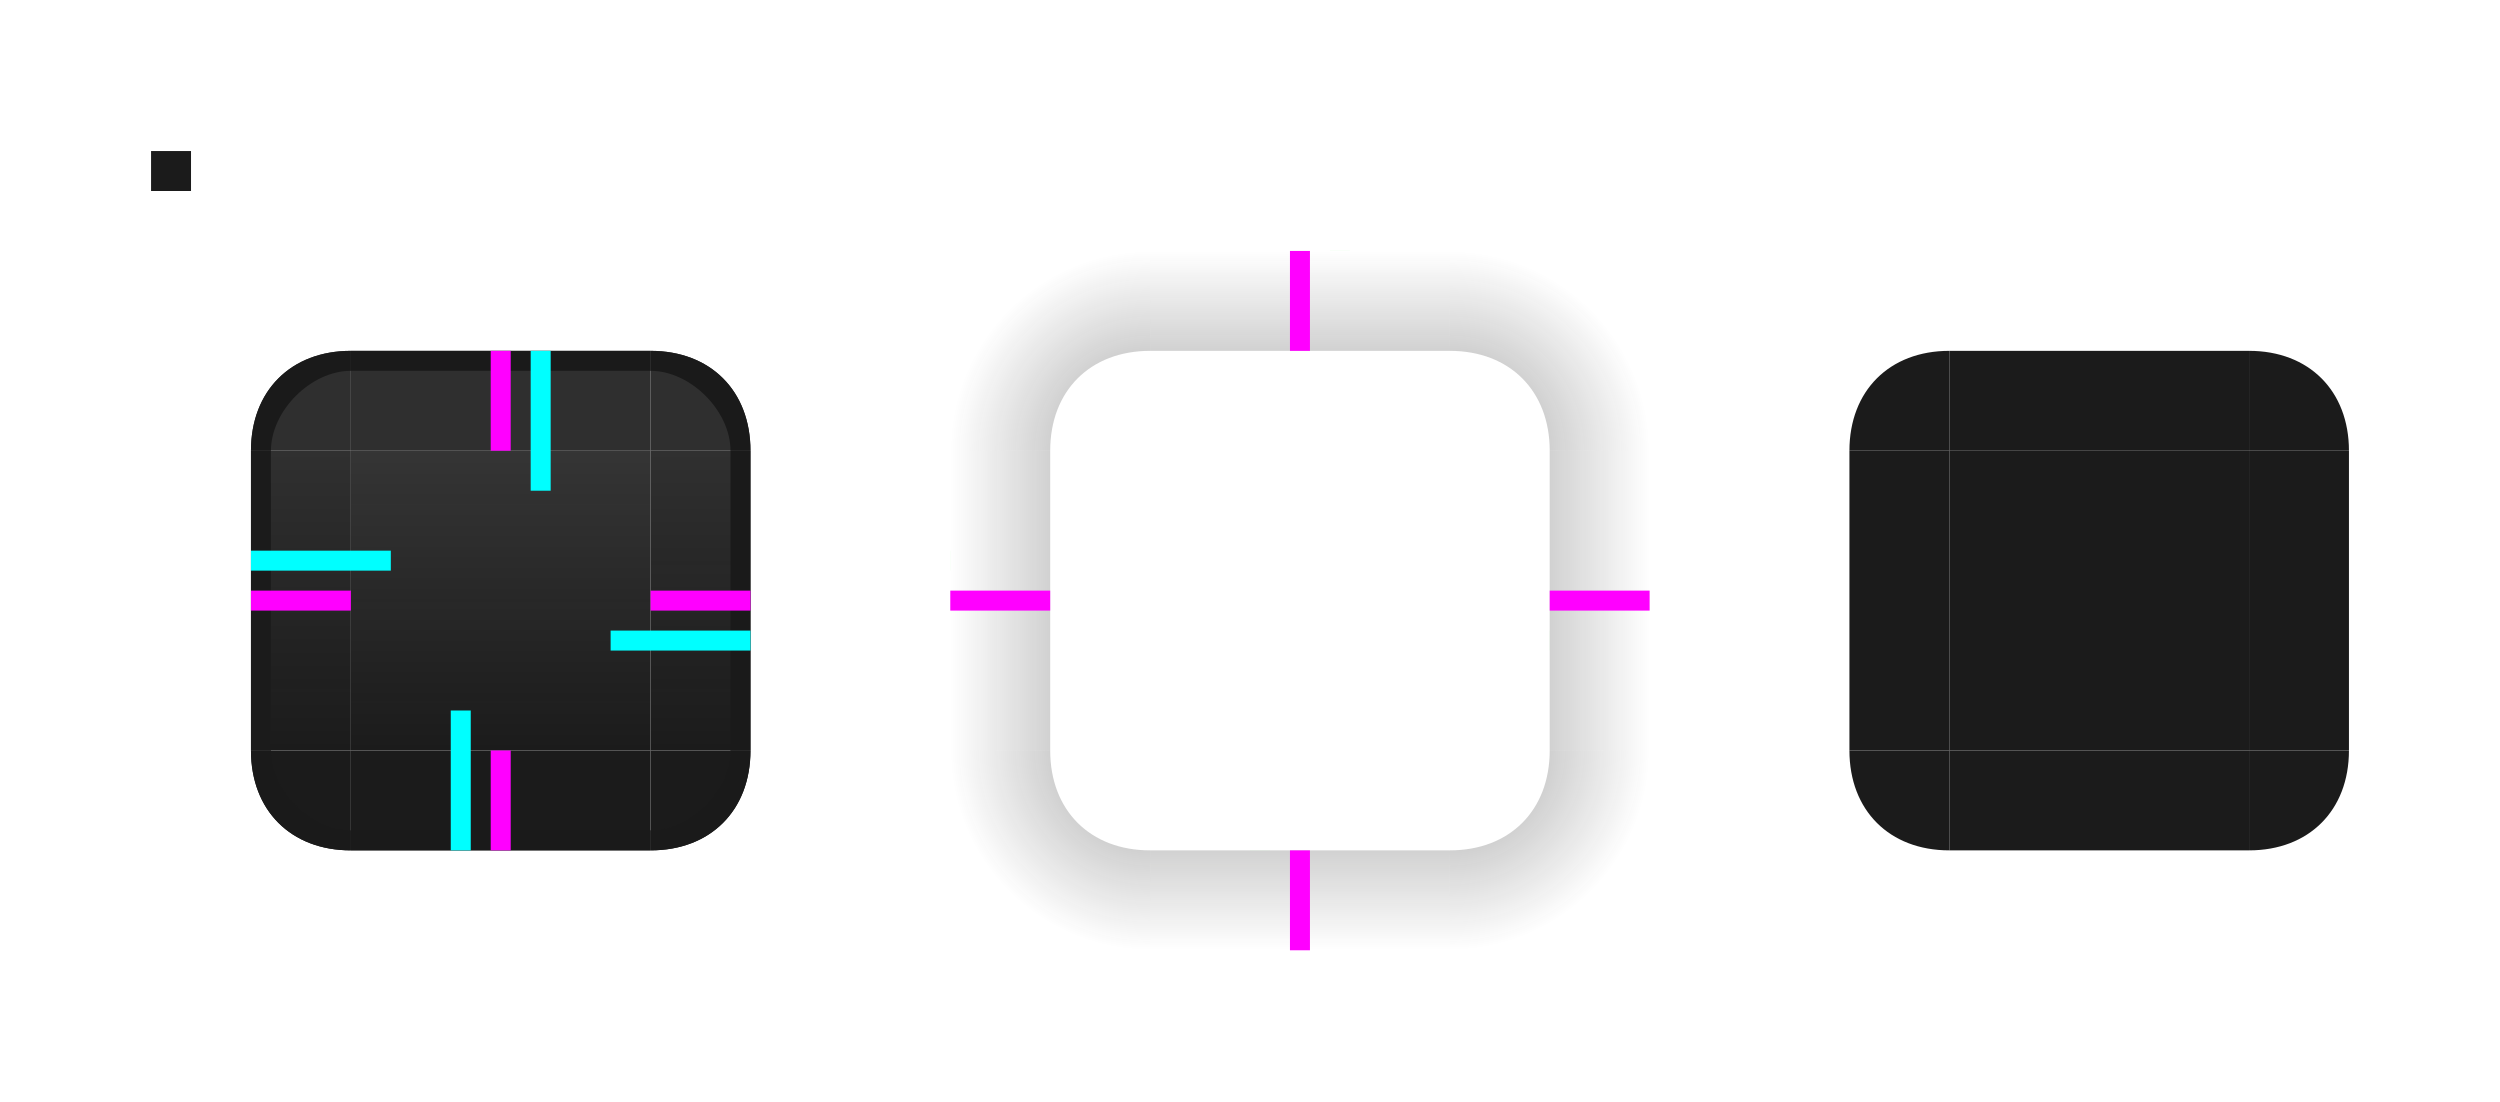
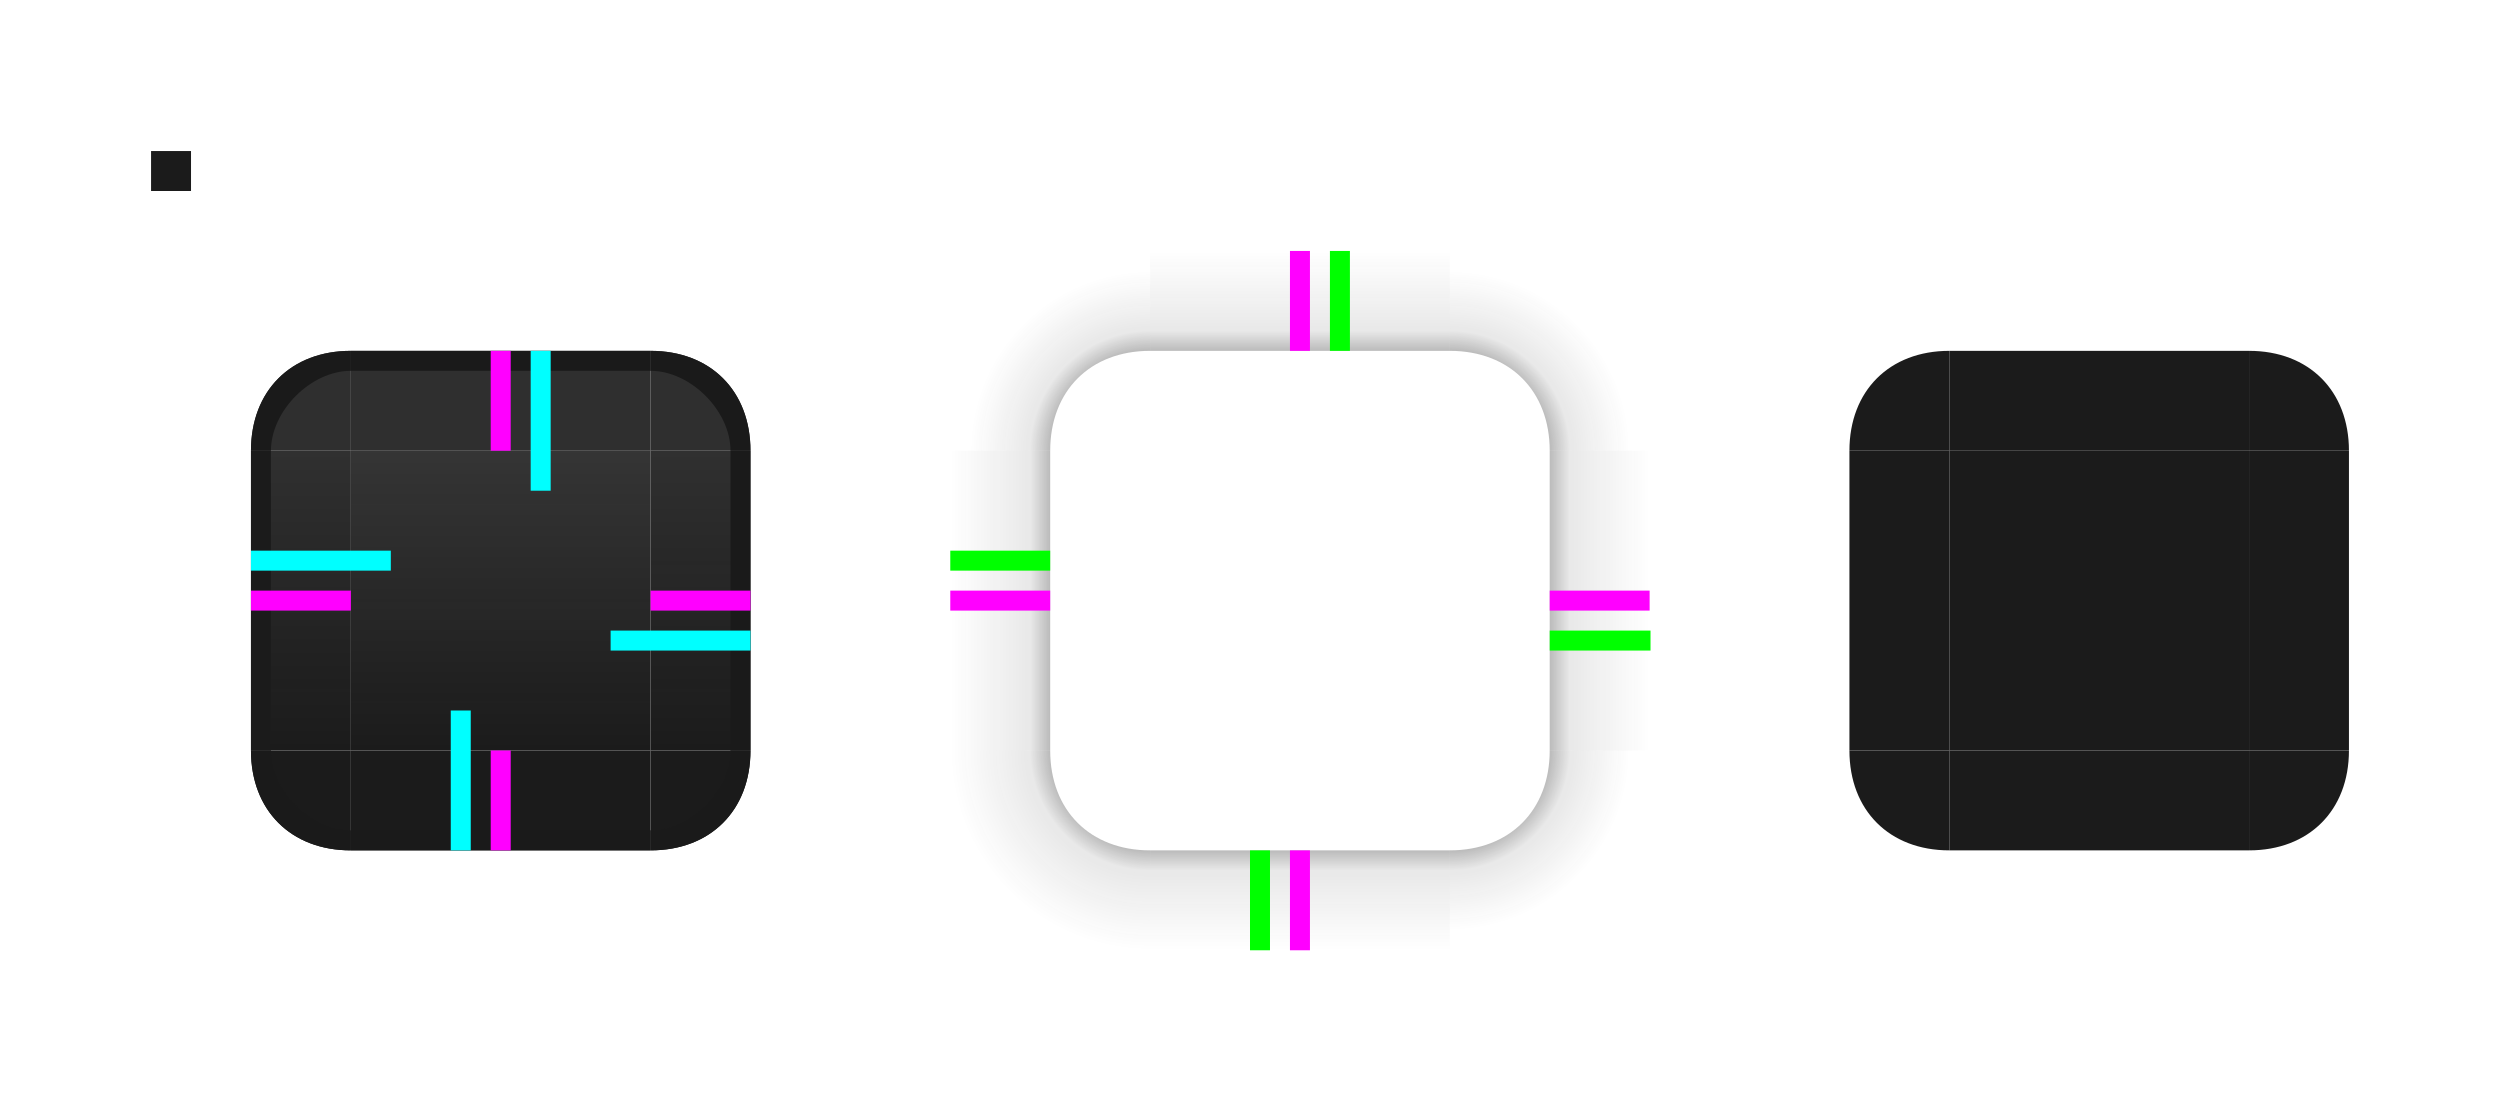
<svg xmlns="http://www.w3.org/2000/svg" xmlns:xlink="http://www.w3.org/1999/xlink" width="33.104mm" height="14.583mm" viewBox="0 0 125.118 55.118" version="1.1" id="svg4399">
  <defs id="defs4393">
    <linearGradient id="linearGradient5443">
      <stop style="stop-color:#1b1b1b;stop-opacity:1;" offset="0" id="stop5439" />
      <stop style="stop-color:#1b1b1b;stop-opacity:0.85" offset="1" id="stop5441" />
    </linearGradient>
    <linearGradient id="linearGradient5435">
      <stop style="stop-color:#1b1b1b;stop-opacity:1;" offset="0" id="stop5431" />
      <stop style="stop-color:#1b1b1b;stop-opacity:0.85" offset="1" id="stop5433" />
    </linearGradient>
    <linearGradient id="linearGradient5427">
      <stop style="stop-color:#1b1b1b;stop-opacity:1;" offset="0" id="stop5423" />
      <stop style="stop-color:#1b1b1b;stop-opacity:0.85" offset="1" id="stop5425" />
    </linearGradient>
-     <linearGradient id="linearGradient5353">
-       <stop style="stop-color:#1a1a1a;stop-opacity:0" offset="0" id="stop5349" />
-       <stop style="stop-color:#1b1b1b;stop-opacity:0.2" offset="1" id="stop5351" />
-     </linearGradient>
-     <linearGradient id="linearGradient5347">
-       <stop style="stop-color:#1a1a1a;stop-opacity:0" offset="0" id="stop5343" />
-       <stop style="stop-color:#1b1b1b;stop-opacity:0.2" offset="1" id="stop5345" />
-     </linearGradient>
-     <linearGradient id="linearGradient5341">
-       <stop style="stop-color:#1a1a1a;stop-opacity:0" offset="0" id="stop5337" />
-       <stop style="stop-color:#1b1b1b;stop-opacity:0.2" offset="1" id="stop5339" />
-     </linearGradient>
-     <linearGradient id="linearGradient5325">
-       <stop style="stop-color:#1b1b1b;stop-opacity:1" offset="0" id="stop5321" />
-       <stop style="stop-color:#1a1a1a;stop-opacity:0.206" offset="0.495" id="stop5355" />
-       <stop style="stop-color:#1a1a1a;stop-opacity:0" offset="1" id="stop5323" />
-     </linearGradient>
-     <linearGradient id="linearGradient5251">
-       <stop style="stop-color:#1a1a1a;stop-opacity:0" offset="0" id="stop5247" />
-       <stop style="stop-color:#1b1b1a;stop-opacity:0.2" offset="1" id="stop5249" />
-     </linearGradient>
-     <linearGradient xlink:href="#linearGradient5353" id="linearGradient5255" x1="255" y1="602.5" x2="260" y2="602.5" gradientUnits="userSpaceOnUse" />
-     <linearGradient xlink:href="#linearGradient5341" id="linearGradient5255-5" x1="255" y1="602.5" x2="260" y2="602.5" gradientUnits="userSpaceOnUse" gradientTransform="translate(-545,-1205)" />
-     <linearGradient xlink:href="#linearGradient5347" id="linearGradient5255-9" x1="255" y1="602.5" x2="260" y2="602.5" gradientUnits="userSpaceOnUse" gradientTransform="translate(330,-875)" />
-     <linearGradient xlink:href="#linearGradient5251" id="linearGradient5255-7" x1="255" y1="602.5" x2="260" y2="602.5" gradientUnits="userSpaceOnUse" gradientTransform="translate(-875,-330)" />
-     <radialGradient xlink:href="#linearGradient5325" id="radialGradient5327" cx="265" cy="610" fx="265" fy="610" r="5" gradientUnits="userSpaceOnUse" gradientTransform="matrix(-2,0,0,-2,795,1830)" />
-     <radialGradient xlink:href="#linearGradient5325" id="radialGradient5327-1" cx="265" cy="610" fx="265" fy="610" r="5" gradientUnits="userSpaceOnUse" gradientTransform="matrix(0,2,-2,0,1500,80)" />
-     <radialGradient xlink:href="#linearGradient5325" id="radialGradient5327-6" cx="265" cy="610" fx="265" fy="610" r="5" gradientUnits="userSpaceOnUse" gradientTransform="matrix(2,0,0,2,-250,-625)" />
-     <radialGradient xlink:href="#linearGradient5325" id="radialGradient5327-0" cx="265" cy="610" fx="265" fy="610" r="5" gradientUnits="userSpaceOnUse" gradientTransform="matrix(0,-2,2,0,-955,1125)" />
    <linearGradient xlink:href="#linearGradient5427" id="linearGradient5429" x1="233" y1="610" x2="233" y2="590" gradientUnits="userSpaceOnUse" />
    <linearGradient xlink:href="#linearGradient5435" id="linearGradient5437" x1="223" y1="610" x2="223" y2="585" gradientUnits="userSpaceOnUse" />
    <linearGradient xlink:href="#linearGradient5443" id="linearGradient5445" x1="242" y1="610" x2="242" y2="585" gradientUnits="userSpaceOnUse" />
+     <linearGradient xlink:href="#linearGradient5353" id="linearGradient5255" x1="255" y1="602.5" x2="260" y2="602.5" gradientUnits="userSpaceOnUse" gradientTransform="translate(-1.1e-4,-1.4e-4)" />
+     <linearGradient id="linearGradient5353">
+       <stop style="stop-color:#1a1a1a;stop-opacity:0" offset="0" id="stop5349" />
+       <stop style="stop-color:#1a1a1a;stop-opacity:0.098;" offset="0.8" id="stop968" />
+       <stop style="stop-color:#1b1b1b;stop-opacity:0.3" offset="1" id="stop5351" />
+     </linearGradient>
+     <linearGradient xlink:href="#linearGradient5347" id="linearGradient5255-5" x1="255" y1="603" x2="260" y2="603" gradientUnits="userSpaceOnUse" gradientTransform="translate(-544.9999,-1205)" />
+     <linearGradient id="linearGradient5347">
+       <stop style="stop-color:#1a1a1a;stop-opacity:0" offset="0" id="stop5343" />
+       <stop style="stop-color:#1a1a1a;stop-opacity:0.098;" offset="0.8" id="stop966" />
+       <stop style="stop-color:#1b1b1b;stop-opacity:0.3" offset="1" id="stop5345" />
+     </linearGradient>
+     <linearGradient xlink:href="#linearGradient5347" id="linearGradient5255-9" x1="255" y1="602.5" x2="260" y2="602.5" gradientUnits="userSpaceOnUse" gradientTransform="translate(329.9999,-874.9999)" />
+     <linearGradient xlink:href="#linearGradient5251" id="linearGradient5255-7" x1="255" y1="602.5" x2="260" y2="602.5" gradientUnits="userSpaceOnUse" gradientTransform="translate(-874.9999,-330.0001)" />
+     <linearGradient id="linearGradient5251">
+       <stop style="stop-color:#1a1a1a;stop-opacity:0" offset="0" id="stop5247" />
+       <stop style="stop-color:#1a1a1a;stop-opacity:0.1" offset="0.8" id="stop952" />
+       <stop style="stop-color:#1b1b1a;stop-opacity:0.3" offset="1" id="stop5249" />
+     </linearGradient>
+     <radialGradient xlink:href="#linearGradient976" id="radialGradient5327" cx="265" cy="610" fx="265" fy="610" r="5" gradientUnits="userSpaceOnUse" gradientTransform="matrix(-2,0,0,-2,794.9999,1830)" />
+     <linearGradient id="linearGradient976">
+       <stop style="stop-color:#1b1b1b;stop-opacity:1" offset="0" id="stop970" />
+       <stop style="stop-color:#1a1a1a;stop-opacity:0.3" offset="0.5" id="stop991" />
+       <stop style="stop-color:#1a1a1a;stop-opacity:0.1" offset="0.6" id="stop1383" />
+       <stop style="stop-color:#1a1a1a;stop-opacity:0" offset="1" id="stop974" />
+     </linearGradient>
+     <radialGradient xlink:href="#linearGradient960" id="radialGradient5327-1" cx="265" cy="610" fx="265" fy="610" r="5" gradientUnits="userSpaceOnUse" gradientTransform="matrix(0,2,-2,0,1500,79.99986)" />
+     <linearGradient id="linearGradient960">
+       <stop style="stop-color:#1b1b1b;stop-opacity:1" offset="0" id="stop954" />
+       <stop style="stop-color:#1a1a1a;stop-opacity:0.3" offset="0.5" id="stop964" />
+       <stop style="stop-color:#1a1a1a;stop-opacity:0.1" offset="0.6" id="stop956" />
+       <stop style="stop-color:#1a1a1a;stop-opacity:0" offset="0.9" id="stop962" />
+       <stop style="stop-color:#1a1a1a;stop-opacity:0" offset="1" id="stop958" />
+     </linearGradient>
+     <radialGradient xlink:href="#linearGradient960" id="radialGradient5327-6" cx="265" cy="610" fx="265" fy="610" r="5" gradientUnits="userSpaceOnUse" gradientTransform="matrix(2,0,0,2,-250.0001,-625.0001)" />
+     <radialGradient xlink:href="#linearGradient5325" id="radialGradient5327-0" cx="265" cy="610" fx="265" fy="610" r="5" gradientUnits="userSpaceOnUse" gradientTransform="matrix(0,-2,2,0,-955.0001,1125)" />
+     <linearGradient id="linearGradient5325">
+       <stop style="stop-color:#1b1b1b;stop-opacity:1" offset="0" id="stop5321" />
+       <stop style="stop-color:#1a1a1a;stop-opacity:0.3" offset="0.5" id="stop996" />
+       <stop style="stop-color:#1a1a1a;stop-opacity:0.1" offset="0.6" id="stop994" />
+       <stop style="stop-color:#1a1a1a;stop-opacity:0" offset="0.9" id="stop5355" />
+       <stop style="stop-color:#1a1a1a;stop-opacity:0" offset="1" id="stop5323" />
+     </linearGradient>
  </defs>
  <g id="layer1" transform="translate(-207.4409,-572.4408)">
+     <rect style="fill:url(#linearGradient5255);fill-opacity:1;stroke:none;stroke-opacity:0" id="shadow-left" width="5" height="15" x="255" y="595" />
+     <rect style="fill:url(#linearGradient5255-5);fill-opacity:1;stroke:none;stroke-opacity:0" id="shadow-right" width="5" height="15" x="-290" y="-610" transform="scale(-1)" />
+     <rect style="fill:url(#linearGradient5255-9);fill-opacity:1;stroke:none;stroke-opacity:0" id="shadow-top" width="5" height="15" x="585" y="-280" transform="rotate(90)" />
+     <rect style="fill:url(#linearGradient5255-7);fill-opacity:1;stroke:none;stroke-opacity:0" id="shadow-bottom" width="5" height="15" x="-620" y="265" transform="rotate(-90)" />
+     <path style="fill:url(#radialGradient5327);fill-opacity:1;stroke:none;stroke-width:1px;stroke-linecap:butt;stroke-linejoin:miter;stroke-opacity:1" d="m 260,610 h -5 v 10 h 10 v -5 c -3,0 -5,-2 -5,-5 z" id="shadow-bottomleft" />
+     <path style="fill:url(#radialGradient5327-1);fill-opacity:1;stroke:none;stroke-width:1px;stroke-linecap:butt;stroke-linejoin:miter;stroke-opacity:1" d="m 280,615 v 5 h 10 v -10 l -5,-1.3e-4 c 0,3 -2,5 -5,5 z" id="shadow-bottomright" />
+     <path style="fill:url(#radialGradient5327-6);fill-opacity:1;stroke:none;stroke-width:1px;stroke-linecap:butt;stroke-linejoin:miter;stroke-opacity:1" d="m 285,595 h 5 v -10 h -10 v 5 c 3,0 5,2 5,5 z" id="shadow-topright" />
+     <path style="fill:url(#radialGradient5327-0);fill-opacity:1;stroke:none;stroke-width:1px;stroke-linecap:butt;stroke-linejoin:miter;stroke-opacity:1" d="m 265,590 v -5 h -10 v 10 h 5 c 0,-3 2,-5 5,-5 z" id="shadow-topleft" />
+     <rect style="opacity:0.206;fill:#ff00ff;fill-opacity:0;stroke:none;stroke-opacity:0" id="rect5411" width="5" height="1" x="255" y="602" />
+     <rect style="fill:#ff00ff;fill-opacity:1;stroke:none;stroke-opacity:0" id="shadow-hint-left-margin" width="5" height="1" x="255" y="602" />
+     <rect style="fill:#ff00ff;fill-opacity:1;stroke:none;stroke-opacity:0" id="shadow-hint-top-margin" width="1" height="5" x="272" y="585" />
+     <rect style="fill:#ff00ff;fill-opacity:1;stroke:none;stroke-opacity:0" id="shadow-hint-right-margin" width="5" height="1" x="285" y="602" />
+     <rect style="fill:#ff00ff;fill-opacity:1;stroke:none;stroke-opacity:0" id="shadow-hint-bottom-margin" width="1" height="5" x="272" y="615" />
+     <rect style="fill:#00ff00;fill-opacity:1;stroke:none;stroke-width:0.775;stroke-opacity:0" id="shadow-hint-top-inset" width="1" height="5" x="274" y="585" />
+     <rect style="fill:#00ff00;fill-opacity:1;stroke:none;stroke-width:0.639;stroke-opacity:0" id="shadow-hint-right-inset" width="5.045" height="1" x="285" y="604" />
+     <rect style="fill:#00ff00;fill-opacity:1;stroke:none;stroke-width:0.775;stroke-opacity:0" id="shadow-hint-bottom-margin-0" width="1" height="5" x="270" y="615" />
+     <rect style="fill:#00ff00;fill-opacity:1;stroke:none;stroke-width:0.632;stroke-opacity:0" id="shadow-hint-left-inset" width="5" height="1" x="255" y="600" />
    <g id="mask-bottomleft" transform="translate(79.99991)">
      <path style="fill:#1b1b1b;fill-opacity:1;stroke:none;stroke-width:1px;stroke-linecap:butt;stroke-linejoin:miter;stroke-opacity:1" d="m 220,610 c 0,3 2,5 5,5 v -5 z" id="path5002-7-5" />
    </g>
    <rect style="fill:#1b1b1b;fill-opacity:1;stroke-opacity:0" id="mask-center" width="15" height="15" x="305" y="595" />
    <g id="mask-left" transform="translate(79.99991)">
      <rect style="fill:#1b1b1b;fill-opacity:1;stroke-opacity:0" id="rect4988-9" width="5" height="15" x="220" y="595" />
    </g>
    <g id="mask-right" transform="translate(79.99991)">
      <rect style="fill:#1b1b1b;fill-opacity:1;stroke-opacity:0" id="rect4984-7" width="5" height="15" x="240" y="595" />
    </g>
    <g id="mask-top" transform="translate(79.99991)">
      <rect style="fill:#1b1b1b;fill-opacity:1;stroke-opacity:0" id="rect4986-3" width="15" height="5" x="225" y="590" />
    </g>
    <g id="mask-bottom" transform="translate(79.99991)">
      <rect style="fill:#1b1b1b;fill-opacity:1;stroke-opacity:0" id="rect4990-6" width="15" height="5" x="225" y="610" />
    </g>
    <g id="mask-topleft" transform="translate(79.99991)">
      <path style="fill:#1b1b1b;fill-opacity:1;stroke:none;stroke-width:1px;stroke-linecap:butt;stroke-linejoin:miter;stroke-opacity:1" d="m 225,590 c -3,0 -5,2 -5,5 h 5 z" id="path5002-1" />
    </g>
    <g id="mask-topright" transform="translate(79.99991)">
      <path style="fill:#1b1b1b;fill-opacity:1;stroke:none;stroke-width:1px;stroke-linecap:butt;stroke-linejoin:miter;stroke-opacity:1" d="m 245,595 c 0,-3 -2,-5 -5,-5 v 5 z" id="path5002-4-9" />
    </g>
    <g id="mask-bottomright" transform="translate(79.99991)">
      <path style="fill:#1b1b1b;fill-opacity:1;stroke:none;stroke-width:1px;stroke-linecap:butt;stroke-linejoin:miter;stroke-opacity:1" d="m 240,615 c 3,0 5,-2 5,-5 h -5 z" id="path5002-44-2" />
    </g>
    <rect style="fill:url(#linearGradient5429);fill-opacity:1;stroke-opacity:0" id="center" width="15" height="15" x="225" y="595" />
    <g id="left">
      <rect style="fill:url(#linearGradient5437);fill-opacity:1;stroke-opacity:0" id="rect4988" width="5" height="15" x="220" y="595" />
      <path style="fill:#1b1b1b;fill-opacity:1;stroke:none;stroke-width:1px;stroke-linecap:butt;stroke-linejoin:miter;stroke-opacity:1" d="m 220,595 v 15 h 1 v -15 z" id="path4994" />
    </g>
    <g id="right">
      <rect style="fill:url(#linearGradient5445);fill-opacity:1;stroke-opacity:0" id="rect4984" width="5" height="15" x="240" y="595" />
      <path style="fill:#1a1a1a;stroke:none;stroke-width:1px;stroke-linecap:butt;stroke-linejoin:miter;stroke-opacity:1" d="m 244,595 v 15 h 1 v -15 z" id="path4996" />
    </g>
    <g id="top">
      <rect style="fill:#1b1b1b;fill-opacity:0.91;stroke-opacity:0" id="rect4986" width="15" height="5" x="225" y="590" />
      <path style="fill:#1a1a1a;stroke:none;stroke-width:1px;stroke-linecap:butt;stroke-linejoin:miter;stroke-opacity:1" d="m 225,590 h 15 v 1 h -15 z" id="path4998" />
    </g>
    <g id="bottom">
      <rect style="fill:#1b1b1b;fill-opacity:1;stroke-opacity:0" id="rect4990" width="15" height="5" x="225" y="610" />
      <path style="fill:#1a1a1a;stroke:none;stroke-width:1px;stroke-linecap:butt;stroke-linejoin:miter;stroke-opacity:1" d="m 225,615 h 15 v -1 h -15 z" id="path5000" />
    </g>
    <g id="topleft">
      <path style="fill:#1b1b1b;fill-opacity:0.91;stroke:none;stroke-width:1px;stroke-linecap:butt;stroke-linejoin:miter;stroke-opacity:1" d="m 225,590 c -3,0 -5,2 -5,5 h 5 z" id="path5002" />
      <path style="fill:#1a1a1a;stroke:none;stroke-width:1px;stroke-linecap:butt;stroke-linejoin:miter;stroke-opacity:1" d="m 220,595 c 0,-3 2,-5 5,-5 v 1 c -2,0 -4,2 -4,4 z" id="path5033" />
    </g>
    <g id="topright">
      <path style="fill:#1b1b1b;fill-opacity:0.91;stroke:none;stroke-width:1px;stroke-linecap:butt;stroke-linejoin:miter;stroke-opacity:1" d="m 245,595 c 0,-3 -2,-5 -5,-5 v 5 z" id="path5002-4" />
      <path style="fill:#1a1a1a;stroke:none;stroke-width:1px;stroke-linecap:butt;stroke-linejoin:miter;stroke-opacity:1" d="m 240,590 c 3,0 5,2 5,5 h -1 c 0,-2 -2,-4 -4,-4 z" id="path5033-6" />
    </g>
    <g id="bottomright">
      <path style="fill:#1b1b1b;fill-opacity:1;stroke:none;stroke-width:1px;stroke-linecap:butt;stroke-linejoin:miter;stroke-opacity:1" d="m 240,615 c 3,0 5,-2 5,-5 h -5 z" id="path5002-44" />
      <path style="fill:#1a1a1a;stroke:none;stroke-width:1px;stroke-linecap:butt;stroke-linejoin:miter;stroke-opacity:1" d="m 245,610 c 0,3 -2,5 -5,5 v -1 c 2,0 4,-2 4,-4 z" id="path5033-3" />
    </g>
    <g id="bottomleft">
      <path style="fill:#1b1b1b;fill-opacity:1;stroke:none;stroke-width:1px;stroke-linecap:butt;stroke-linejoin:miter;stroke-opacity:1" d="m 220,610 c 0,3 2,5 5,5 v -5 z" id="path5002-7" />
      <path style="fill:#1a1a1a;stroke:none;stroke-width:1px;stroke-linecap:butt;stroke-linejoin:miter;stroke-opacity:1" d="m 225,615 c -3,0 -5,-2 -5,-5 h 1 c 0,2 2,4 4,4 z" id="path5033-1" />
    </g>
    <rect style="fill:#ff00ff;fill-opacity:1;stroke:none;stroke-opacity:0" id="hint-top-margin" width="1" height="5" x="232" y="590" />
    <rect style="fill:#ff00ff;fill-opacity:1;stroke:none;stroke-opacity:0" id="hint-right-margin" width="5" height="1" x="240" y="602" />
    <rect style="fill:#ff00ff;fill-opacity:1;stroke:none;stroke-opacity:0" id="hint-left-margin" width="5" height="1" x="220" y="602" />
    <rect style="fill:#ff00ff;fill-opacity:1;stroke:none;stroke-opacity:0" id="hint-bottom-margin" width="1" height="5" x="232" y="610" />
-     <rect style="fill:url(#linearGradient5255);fill-opacity:1;stroke:none;stroke-opacity:0" id="shadow-left" width="5" height="15" x="255" y="595" />
-     <rect style="fill:url(#linearGradient5255-5);fill-opacity:1;stroke:none;stroke-opacity:0" id="shadow-right" width="5" height="15" x="-290" y="-610" transform="scale(-1)" />
-     <rect style="fill:url(#linearGradient5255-9);fill-opacity:1;stroke:none;stroke-opacity:0" id="shadow-top" width="5" height="15" x="585" y="-280" transform="rotate(90)" />
-     <rect style="fill:url(#linearGradient5255-7);fill-opacity:1;stroke:none;stroke-opacity:0" id="shadow-bottom" width="5" height="15" x="-620" y="265" transform="rotate(-90)" />
-     <path style="fill:url(#radialGradient5327);fill-opacity:1;stroke:none;stroke-width:1px;stroke-linecap:butt;stroke-linejoin:miter;stroke-opacity:1" d="m 260,610 h -5 v 10 h 10 v -5 c -3,0 -5,-2 -5,-5 z" id="shadow-bottomleft" />
-     <path style="fill:url(#radialGradient5327-1);fill-opacity:1;stroke:none;stroke-width:1px;stroke-linecap:butt;stroke-linejoin:miter;stroke-opacity:1" d="m 280,615 v 5 h 10 v -10 h -5 c 0,3 -2,5 -5,5 z" id="shadow-bottomright" />
-     <path style="fill:url(#radialGradient5327-6);fill-opacity:1;stroke:none;stroke-width:1px;stroke-linecap:butt;stroke-linejoin:miter;stroke-opacity:1" d="m 285,595 h 5 v -10 h -10 v 5 c 3,0 5,2 5,5 z" id="shadow-topright" />
-     <path style="fill:url(#radialGradient5327-0);fill-opacity:1;stroke:none;stroke-width:1px;stroke-linecap:butt;stroke-linejoin:miter;stroke-opacity:1" d="m 265,590 v -5 h -10 v 10 h 5 c 0,-3 2,-5 5,-5 z" id="shadow-topleft" />
-     <rect style="opacity:0.206;fill:#ff00ff;fill-opacity:0;stroke:none;stroke-opacity:0" id="rect5411" width="5" height="1" x="255" y="602" />
-     <rect style="opacity:1;fill:#ff00ff;fill-opacity:1;stroke:none;stroke-opacity:0" id="shadow-hint-left-margin" width="5" height="1" x="255" y="602" />
-     <rect style="opacity:1;fill:#ff00ff;fill-opacity:1;stroke:none;stroke-opacity:0" id="shadow-hint-top-margin" width="1" height="5" x="272" y="585" />
-     <rect style="opacity:1;fill:#ff00ff;fill-opacity:1;stroke:none;stroke-opacity:0" id="shadow-hint-right-margin" width="5" height="1" x="285" y="602" />
-     <rect style="opacity:1;fill:#ff00ff;fill-opacity:1;stroke:none;stroke-opacity:0" id="shadow-hint-bottom-margin" width="1" height="5" x="272" y="615" />
    <rect style="opacity:1;fill:#1b1b1b;fill-opacity:1;stroke:none;stroke-opacity:0" id="hint-stretch-borders" width="2" height="2" x="215" y="580" />
-     <rect style="opacity:1;fill:#00ff00;fill-opacity:1;stroke:none;stroke-width:0.014;stroke-opacity:0" id="shadow-hint-top-inset" width="1" height="0.001" x="274" y="585" />
-     <rect style="opacity:1;fill:#00ff00;fill-opacity:1;stroke:none;stroke-width:0.014;stroke-opacity:0" id="shadow-hint-right-inset" width="0.001" height="1" x="285" y="604" />
-     <rect style="opacity:1;fill:#00ff00;fill-opacity:1;stroke:none;stroke-width:0.014;stroke-opacity:0" id="shadow-hint-bottom-margin-0" width="1" height="0.001" x="270" y="615" />
-     <rect style="opacity:1;fill:#00ff00;fill-opacity:1;stroke:none;stroke-width:0.014;stroke-opacity:0" id="shadow-hint-left-inset" width="0.001" height="1" x="255" y="600" />
    <rect style="fill:#00ffff;fill-opacity:1;stroke:none;stroke-width:1.183;stroke-opacity:0" id="thick-hint-left-margin" width="7" height="1" x="220" y="600" />
    <rect style="fill:#00ffff;fill-opacity:1;stroke:none;stroke-width:1.183;stroke-opacity:0" id="thick-hint-top-margin" width="1" height="7" x="234" y="590" />
    <rect style="fill:#00ffff;fill-opacity:1;stroke:none;stroke-width:1.183;stroke-opacity:0" id="thick-hint-right-margin" width="7" height="1" x="238" y="604" />
    <rect style="fill:#00ffff;fill-opacity:1;stroke:none;stroke-width:1.183;stroke-opacity:0" id="thick-hint-bottom-margin" width="1" height="7" x="230" y="608" />
  </g>
</svg>
